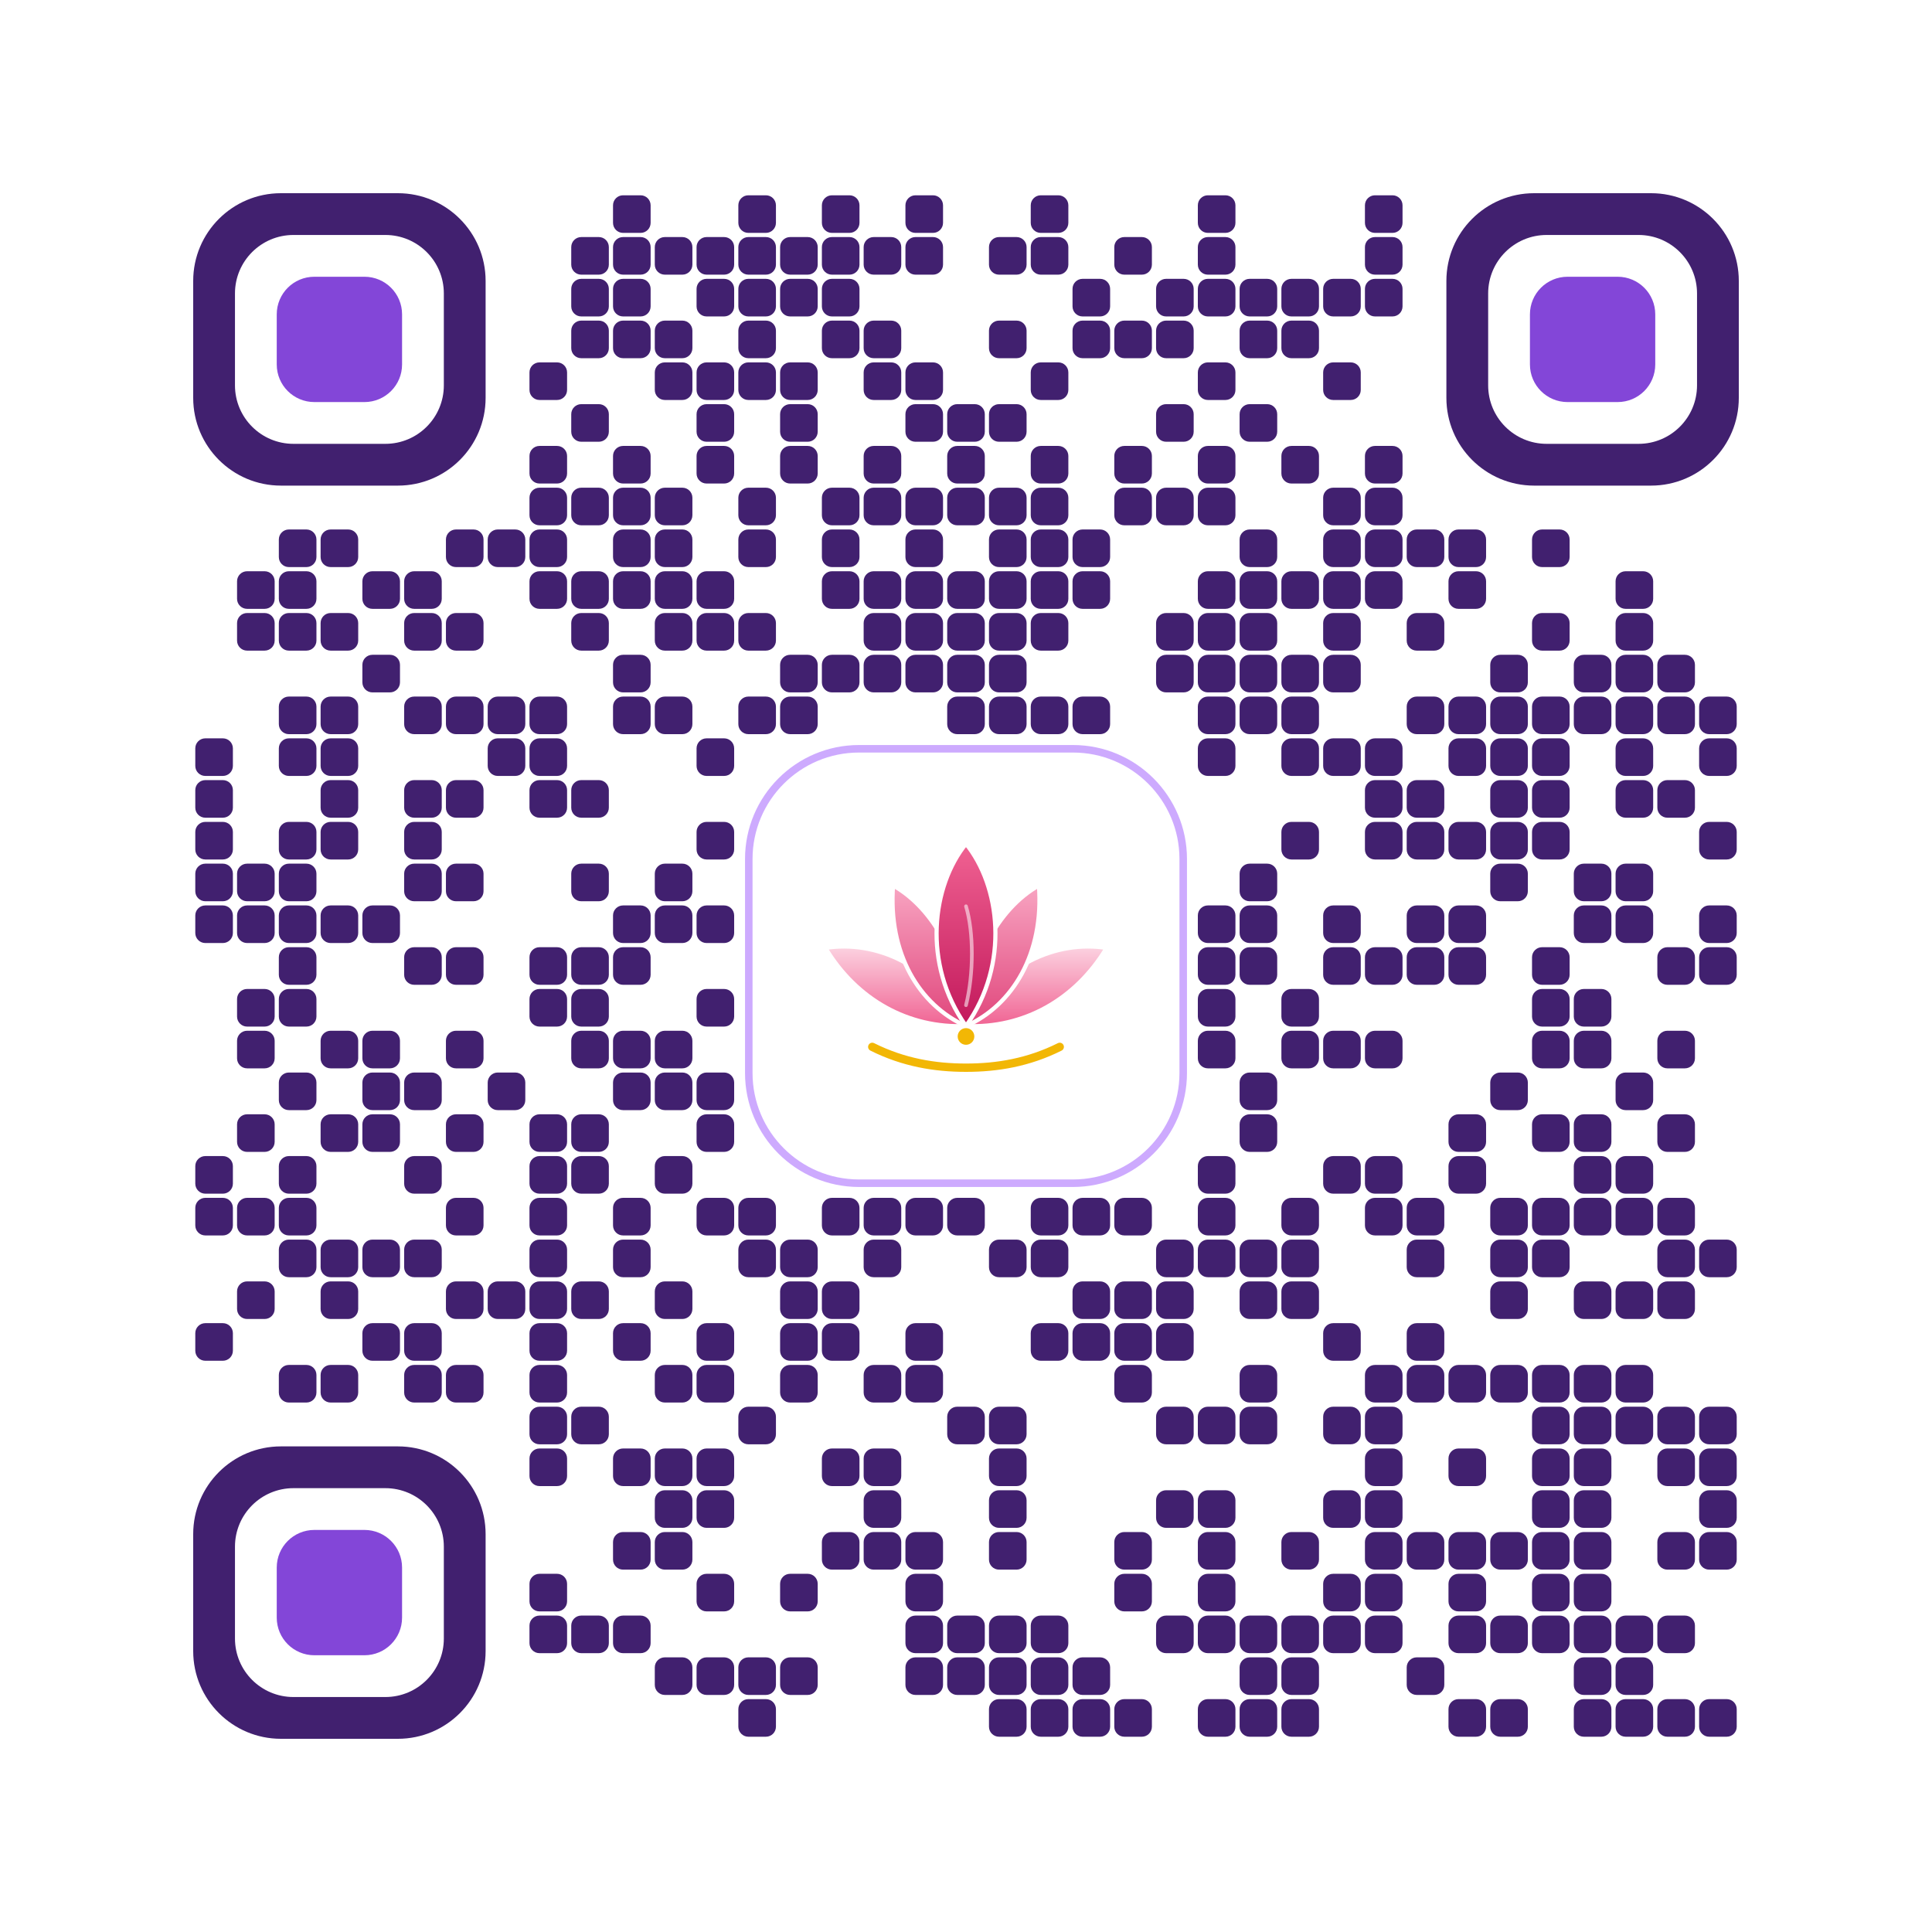
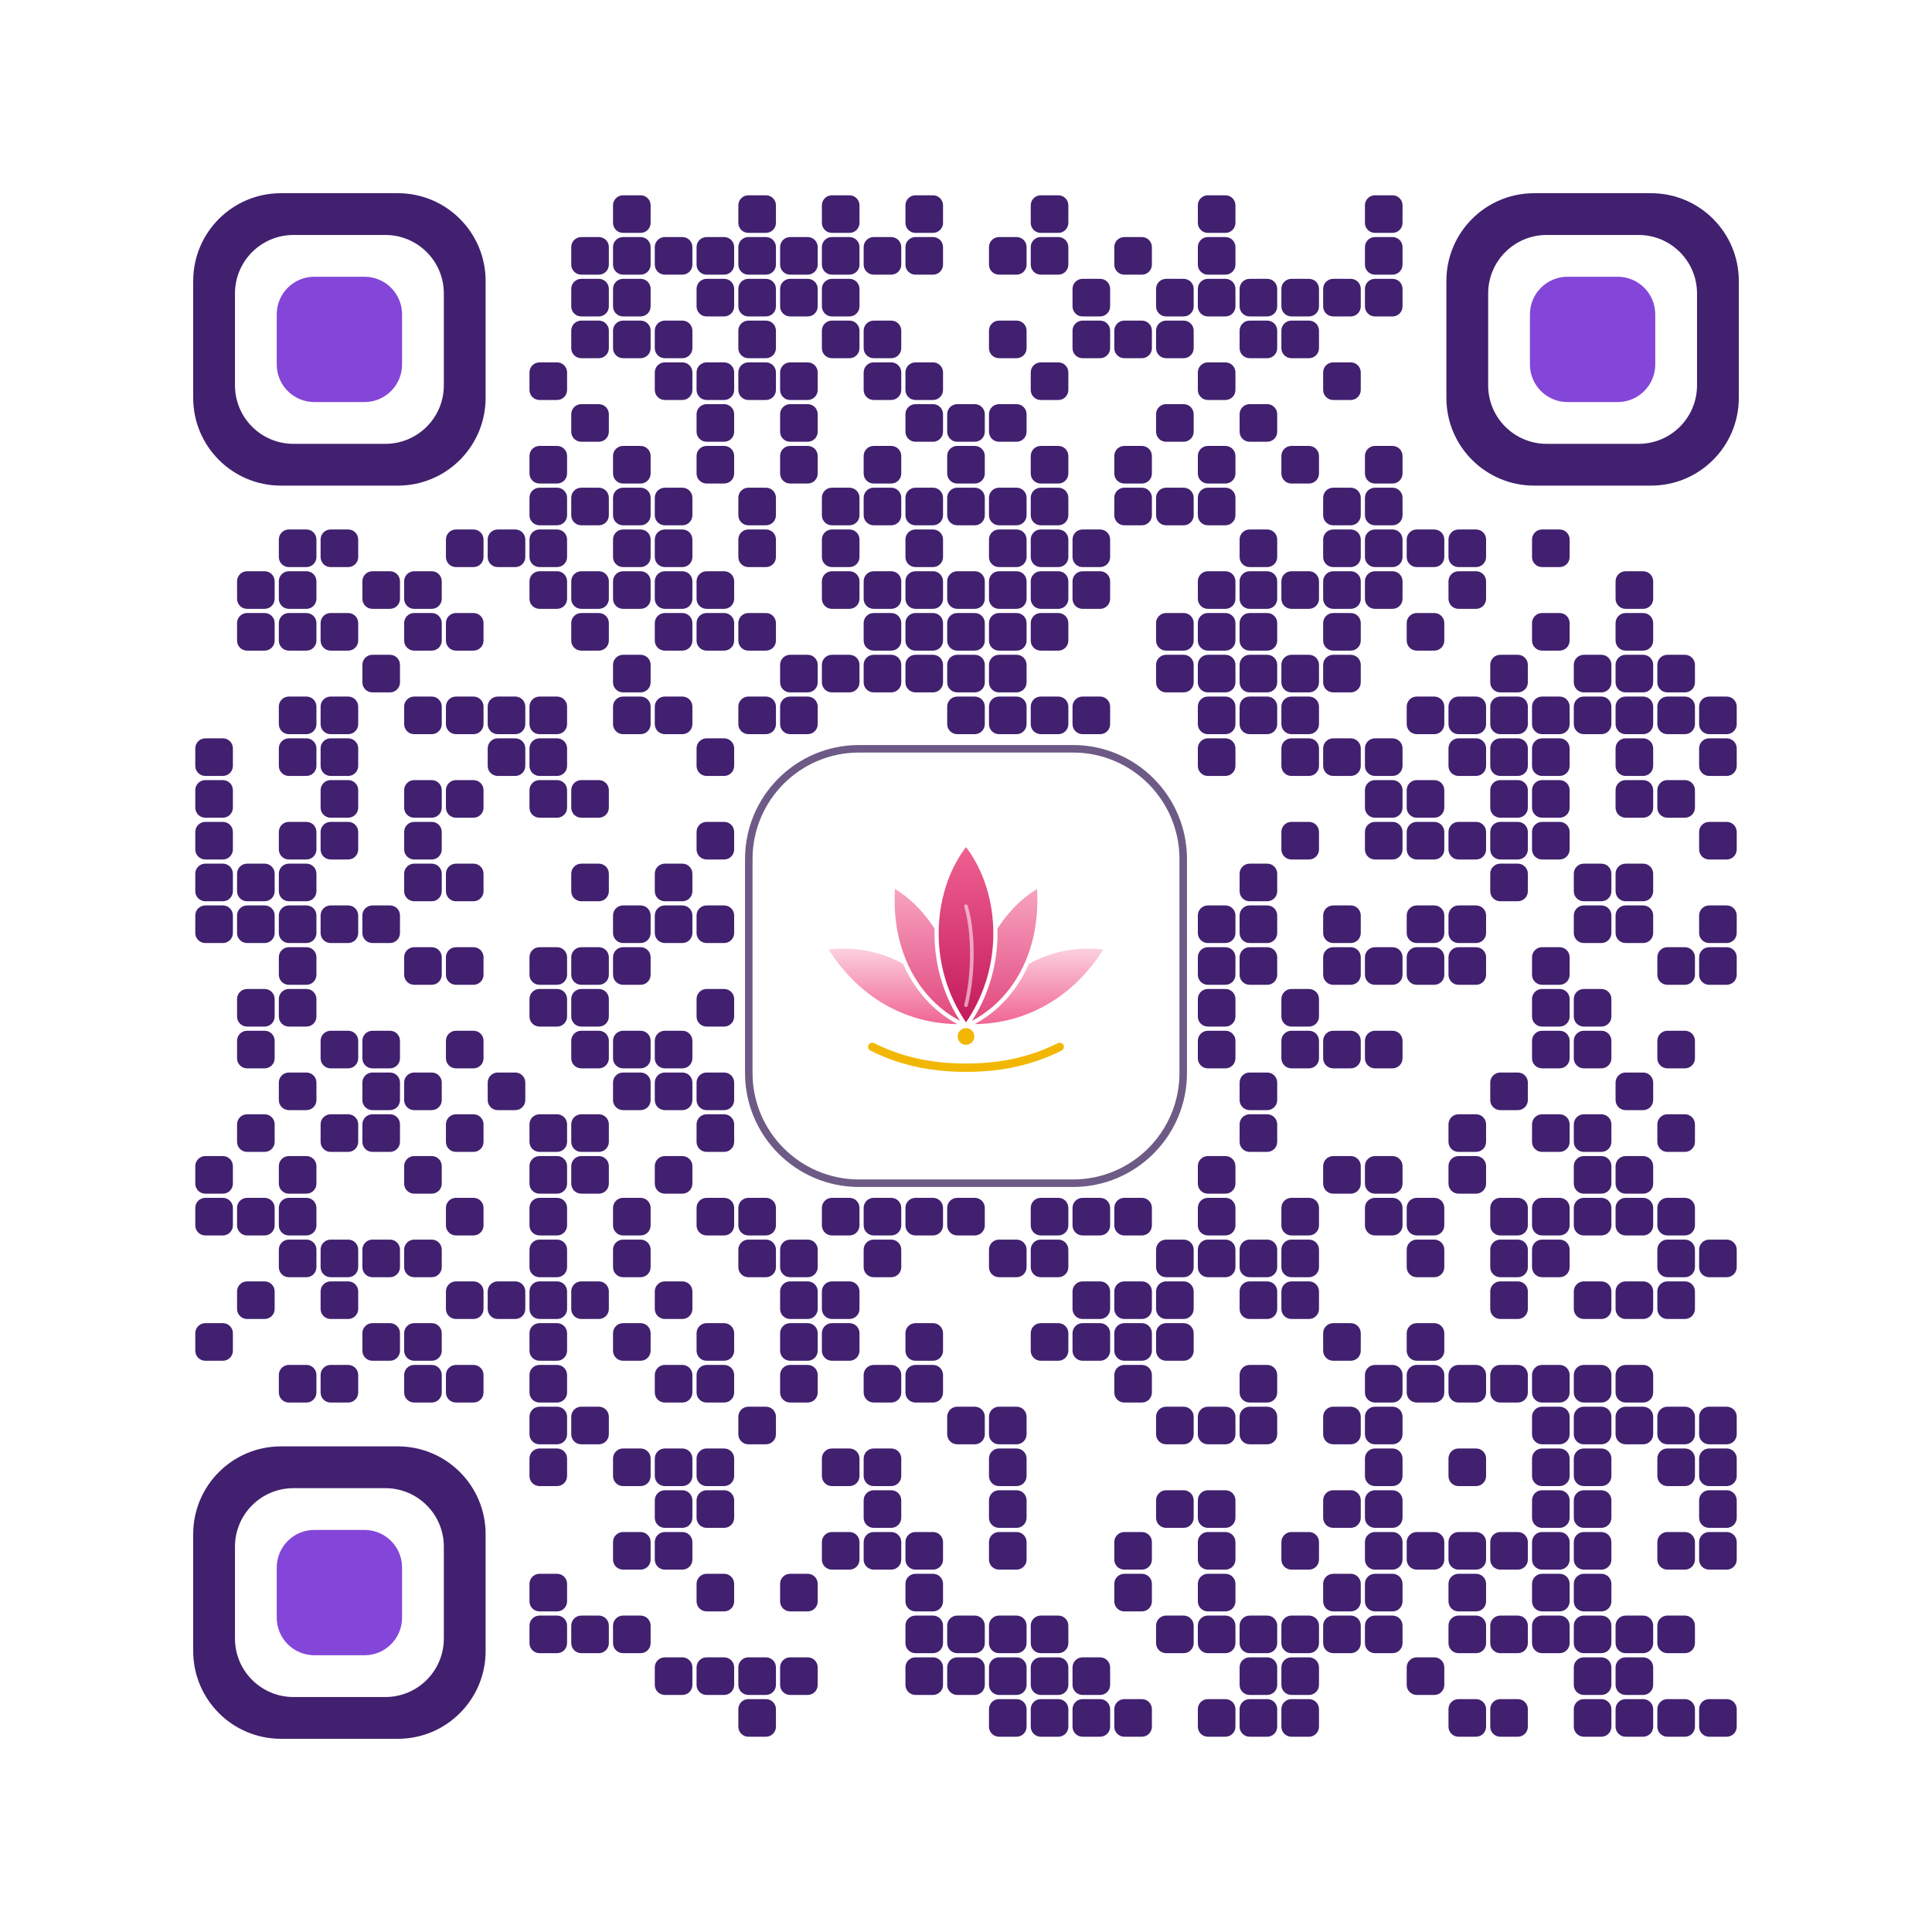
<svg xmlns="http://www.w3.org/2000/svg" viewBox="0 0 1600 1600" width="1600" height="1600">
  <rect width="1600" height="1600" fill="#fff" />
  <g fill="#41206F">
    <rect x="507.68" y="161.73" width="31.14" height="31.14" rx="8.30" />
    <rect x="611.46" y="161.73" width="31.14" height="31.14" rx="8.30" />
    <rect x="680.65" y="161.73" width="31.14" height="31.14" rx="8.30" />
    <rect x="749.84" y="161.73" width="31.14" height="31.14" rx="8.30" />
    <rect x="853.62" y="161.73" width="31.14" height="31.14" rx="8.30" />
    <rect x="992.00" y="161.73" width="31.14" height="31.14" rx="8.30" />
    <rect x="1130.38" y="161.73" width="31.14" height="31.14" rx="8.30" />
    <rect x="473.08" y="196.32" width="31.14" height="31.14" rx="8.30" />
    <rect x="507.68" y="196.32" width="31.14" height="31.14" rx="8.30" />
    <rect x="542.27" y="196.32" width="31.14" height="31.14" rx="8.30" />
    <rect x="576.86" y="196.32" width="31.14" height="31.14" rx="8.30" />
    <rect x="611.46" y="196.32" width="31.14" height="31.14" rx="8.30" />
    <rect x="646.05" y="196.32" width="31.14" height="31.14" rx="8.30" />
    <rect x="680.65" y="196.32" width="31.14" height="31.14" rx="8.30" />
    <rect x="715.24" y="196.32" width="31.14" height="31.14" rx="8.30" />
    <rect x="749.84" y="196.32" width="31.14" height="31.14" rx="8.30" />
    <rect x="819.03" y="196.32" width="31.14" height="31.14" rx="8.30" />
    <rect x="853.62" y="196.32" width="31.14" height="31.14" rx="8.30" />
    <rect x="922.81" y="196.32" width="31.14" height="31.14" rx="8.30" />
    <rect x="992.00" y="196.32" width="31.14" height="31.14" rx="8.30" />
    <rect x="1130.38" y="196.32" width="31.14" height="31.14" rx="8.30" />
    <rect x="473.08" y="230.92" width="31.14" height="31.14" rx="8.30" />
    <rect x="507.68" y="230.92" width="31.14" height="31.14" rx="8.30" />
    <rect x="576.86" y="230.92" width="31.14" height="31.14" rx="8.30" />
    <rect x="611.46" y="230.92" width="31.14" height="31.14" rx="8.30" />
    <rect x="646.05" y="230.92" width="31.14" height="31.14" rx="8.30" />
    <rect x="680.65" y="230.92" width="31.14" height="31.14" rx="8.30" />
    <rect x="888.22" y="230.92" width="31.14" height="31.14" rx="8.30" />
    <rect x="957.41" y="230.92" width="31.14" height="31.14" rx="8.30" />
    <rect x="992.00" y="230.92" width="31.14" height="31.14" rx="8.30" />
    <rect x="1026.59" y="230.92" width="31.14" height="31.14" rx="8.30" />
    <rect x="1061.19" y="230.92" width="31.14" height="31.14" rx="8.30" />
    <rect x="1095.78" y="230.92" width="31.14" height="31.14" rx="8.30" />
    <rect x="1130.38" y="230.92" width="31.14" height="31.14" rx="8.30" />
    <rect x="473.08" y="265.51" width="31.14" height="31.14" rx="8.30" />
    <rect x="507.68" y="265.51" width="31.14" height="31.14" rx="8.30" />
    <rect x="542.27" y="265.51" width="31.14" height="31.14" rx="8.30" />
    <rect x="611.46" y="265.51" width="31.14" height="31.14" rx="8.30" />
    <rect x="680.65" y="265.51" width="31.14" height="31.14" rx="8.30" />
    <rect x="715.24" y="265.51" width="31.14" height="31.14" rx="8.30" />
    <rect x="819.03" y="265.51" width="31.14" height="31.14" rx="8.30" />
    <rect x="888.22" y="265.51" width="31.14" height="31.14" rx="8.30" />
    <rect x="922.81" y="265.51" width="31.14" height="31.14" rx="8.30" />
    <rect x="957.41" y="265.51" width="31.14" height="31.14" rx="8.30" />
    <rect x="1026.59" y="265.51" width="31.14" height="31.14" rx="8.30" />
    <rect x="1061.19" y="265.51" width="31.14" height="31.14" rx="8.30" />
    <rect x="438.49" y="300.11" width="31.14" height="31.14" rx="8.30" />
    <rect x="542.27" y="300.11" width="31.14" height="31.14" rx="8.30" />
    <rect x="576.86" y="300.11" width="31.14" height="31.14" rx="8.30" />
    <rect x="611.46" y="300.11" width="31.14" height="31.14" rx="8.30" />
    <rect x="646.05" y="300.11" width="31.14" height="31.14" rx="8.30" />
    <rect x="715.24" y="300.11" width="31.14" height="31.14" rx="8.30" />
    <rect x="749.84" y="300.11" width="31.14" height="31.14" rx="8.30" />
    <rect x="853.62" y="300.11" width="31.14" height="31.14" rx="8.30" />
    <rect x="992.00" y="300.11" width="31.14" height="31.14" rx="8.30" />
    <rect x="1095.78" y="300.11" width="31.14" height="31.14" rx="8.30" />
    <rect x="473.08" y="334.70" width="31.14" height="31.14" rx="8.30" />
    <rect x="576.86" y="334.70" width="31.14" height="31.14" rx="8.30" />
    <rect x="646.05" y="334.70" width="31.14" height="31.14" rx="8.30" />
    <rect x="749.84" y="334.70" width="31.14" height="31.14" rx="8.30" />
    <rect x="784.43" y="334.70" width="31.14" height="31.14" rx="8.30" />
    <rect x="819.03" y="334.70" width="31.14" height="31.14" rx="8.30" />
    <rect x="957.41" y="334.70" width="31.14" height="31.14" rx="8.30" />
    <rect x="1026.59" y="334.70" width="31.14" height="31.14" rx="8.30" />
    <rect x="438.49" y="369.30" width="31.14" height="31.14" rx="8.30" />
    <rect x="507.68" y="369.30" width="31.14" height="31.14" rx="8.30" />
    <rect x="576.86" y="369.30" width="31.14" height="31.14" rx="8.30" />
    <rect x="646.05" y="369.30" width="31.14" height="31.14" rx="8.30" />
    <rect x="715.24" y="369.30" width="31.14" height="31.14" rx="8.30" />
    <rect x="784.43" y="369.30" width="31.14" height="31.14" rx="8.30" />
    <rect x="853.62" y="369.30" width="31.14" height="31.14" rx="8.30" />
    <rect x="922.81" y="369.30" width="31.14" height="31.14" rx="8.30" />
    <rect x="992.00" y="369.30" width="31.14" height="31.14" rx="8.30" />
    <rect x="1061.19" y="369.30" width="31.14" height="31.14" rx="8.30" />
    <rect x="1130.38" y="369.30" width="31.14" height="31.14" rx="8.30" />
    <rect x="438.49" y="403.89" width="31.14" height="31.14" rx="8.30" />
    <rect x="473.08" y="403.89" width="31.14" height="31.14" rx="8.30" />
    <rect x="507.68" y="403.89" width="31.14" height="31.14" rx="8.30" />
    <rect x="542.27" y="403.89" width="31.14" height="31.14" rx="8.30" />
    <rect x="611.46" y="403.89" width="31.14" height="31.14" rx="8.30" />
    <rect x="680.65" y="403.89" width="31.14" height="31.14" rx="8.30" />
    <rect x="715.24" y="403.89" width="31.14" height="31.14" rx="8.30" />
    <rect x="749.84" y="403.89" width="31.14" height="31.14" rx="8.30" />
    <rect x="784.43" y="403.89" width="31.14" height="31.14" rx="8.30" />
    <rect x="819.03" y="403.89" width="31.14" height="31.14" rx="8.30" />
    <rect x="853.62" y="403.89" width="31.14" height="31.14" rx="8.30" />
    <rect x="922.81" y="403.89" width="31.14" height="31.14" rx="8.30" />
    <rect x="957.41" y="403.89" width="31.14" height="31.14" rx="8.30" />
    <rect x="992.00" y="403.89" width="31.14" height="31.14" rx="8.30" />
    <rect x="1095.78" y="403.89" width="31.14" height="31.14" rx="8.30" />
    <rect x="1130.38" y="403.89" width="31.14" height="31.14" rx="8.30" />
    <rect x="230.92" y="438.49" width="31.14" height="31.14" rx="8.30" />
    <rect x="265.51" y="438.49" width="31.14" height="31.14" rx="8.30" />
    <rect x="369.30" y="438.49" width="31.14" height="31.14" rx="8.30" />
    <rect x="403.89" y="438.49" width="31.14" height="31.14" rx="8.30" />
    <rect x="438.49" y="438.49" width="31.14" height="31.14" rx="8.30" />
    <rect x="507.68" y="438.49" width="31.14" height="31.14" rx="8.30" />
    <rect x="542.27" y="438.49" width="31.14" height="31.14" rx="8.30" />
    <rect x="611.46" y="438.49" width="31.14" height="31.14" rx="8.30" />
    <rect x="680.65" y="438.49" width="31.14" height="31.14" rx="8.30" />
    <rect x="749.84" y="438.49" width="31.14" height="31.14" rx="8.30" />
    <rect x="819.03" y="438.49" width="31.14" height="31.14" rx="8.30" />
    <rect x="853.62" y="438.49" width="31.14" height="31.14" rx="8.30" />
    <rect x="888.22" y="438.49" width="31.14" height="31.14" rx="8.30" />
    <rect x="1026.59" y="438.49" width="31.14" height="31.14" rx="8.30" />
    <rect x="1095.78" y="438.49" width="31.14" height="31.14" rx="8.30" />
    <rect x="1130.38" y="438.49" width="31.14" height="31.14" rx="8.30" />
    <rect x="1164.97" y="438.49" width="31.14" height="31.14" rx="8.30" />
    <rect x="1199.57" y="438.49" width="31.14" height="31.14" rx="8.30" />
    <rect x="1268.76" y="438.49" width="31.14" height="31.14" rx="8.30" />
    <rect x="196.32" y="473.08" width="31.14" height="31.14" rx="8.30" />
    <rect x="230.92" y="473.08" width="31.14" height="31.14" rx="8.30" />
    <rect x="300.11" y="473.08" width="31.14" height="31.14" rx="8.30" />
    <rect x="334.70" y="473.08" width="31.14" height="31.14" rx="8.30" />
    <rect x="438.49" y="473.08" width="31.14" height="31.14" rx="8.30" />
    <rect x="473.08" y="473.08" width="31.14" height="31.14" rx="8.30" />
    <rect x="507.68" y="473.08" width="31.14" height="31.14" rx="8.30" />
    <rect x="542.27" y="473.08" width="31.14" height="31.14" rx="8.30" />
    <rect x="576.86" y="473.08" width="31.14" height="31.14" rx="8.30" />
    <rect x="680.65" y="473.08" width="31.14" height="31.14" rx="8.30" />
    <rect x="715.24" y="473.08" width="31.14" height="31.14" rx="8.30" />
    <rect x="749.84" y="473.08" width="31.14" height="31.14" rx="8.30" />
    <rect x="784.43" y="473.08" width="31.14" height="31.14" rx="8.30" />
    <rect x="819.03" y="473.08" width="31.14" height="31.14" rx="8.30" />
    <rect x="853.62" y="473.08" width="31.14" height="31.14" rx="8.30" />
    <rect x="888.22" y="473.08" width="31.14" height="31.14" rx="8.30" />
    <rect x="992.00" y="473.08" width="31.14" height="31.14" rx="8.30" />
    <rect x="1026.59" y="473.08" width="31.14" height="31.14" rx="8.30" />
    <rect x="1061.19" y="473.08" width="31.14" height="31.14" rx="8.30" />
    <rect x="1095.78" y="473.08" width="31.14" height="31.14" rx="8.30" />
    <rect x="1130.38" y="473.08" width="31.14" height="31.14" rx="8.30" />
    <rect x="1199.57" y="473.08" width="31.14" height="31.14" rx="8.30" />
    <rect x="1337.95" y="473.08" width="31.14" height="31.14" rx="8.30" />
    <rect x="196.32" y="507.68" width="31.14" height="31.14" rx="8.30" />
    <rect x="230.92" y="507.68" width="31.14" height="31.14" rx="8.30" />
    <rect x="265.51" y="507.68" width="31.14" height="31.14" rx="8.30" />
    <rect x="334.70" y="507.68" width="31.14" height="31.14" rx="8.30" />
    <rect x="369.30" y="507.68" width="31.14" height="31.14" rx="8.30" />
    <rect x="473.08" y="507.68" width="31.14" height="31.14" rx="8.30" />
    <rect x="542.27" y="507.68" width="31.14" height="31.14" rx="8.30" />
    <rect x="576.86" y="507.68" width="31.14" height="31.14" rx="8.30" />
    <rect x="611.46" y="507.68" width="31.14" height="31.14" rx="8.30" />
    <rect x="715.24" y="507.68" width="31.14" height="31.14" rx="8.30" />
    <rect x="749.84" y="507.68" width="31.14" height="31.14" rx="8.30" />
    <rect x="784.43" y="507.68" width="31.14" height="31.14" rx="8.30" />
    <rect x="819.03" y="507.68" width="31.14" height="31.14" rx="8.30" />
    <rect x="853.62" y="507.68" width="31.14" height="31.14" rx="8.30" />
    <rect x="957.41" y="507.68" width="31.14" height="31.14" rx="8.30" />
    <rect x="992.00" y="507.68" width="31.14" height="31.14" rx="8.30" />
    <rect x="1026.59" y="507.68" width="31.14" height="31.14" rx="8.30" />
    <rect x="1095.78" y="507.68" width="31.14" height="31.14" rx="8.30" />
    <rect x="1164.97" y="507.68" width="31.14" height="31.14" rx="8.30" />
    <rect x="1268.76" y="507.68" width="31.14" height="31.14" rx="8.30" />
    <rect x="1337.95" y="507.68" width="31.14" height="31.14" rx="8.30" />
    <rect x="300.11" y="542.27" width="31.14" height="31.14" rx="8.30" />
    <rect x="507.68" y="542.27" width="31.14" height="31.14" rx="8.30" />
    <rect x="646.05" y="542.27" width="31.14" height="31.14" rx="8.30" />
    <rect x="680.65" y="542.27" width="31.14" height="31.14" rx="8.30" />
    <rect x="715.24" y="542.27" width="31.14" height="31.14" rx="8.30" />
    <rect x="749.84" y="542.27" width="31.14" height="31.14" rx="8.30" />
    <rect x="784.43" y="542.27" width="31.14" height="31.14" rx="8.30" />
    <rect x="819.03" y="542.27" width="31.14" height="31.14" rx="8.30" />
    <rect x="957.41" y="542.27" width="31.14" height="31.14" rx="8.30" />
    <rect x="992.00" y="542.27" width="31.14" height="31.14" rx="8.30" />
    <rect x="1026.59" y="542.27" width="31.14" height="31.14" rx="8.30" />
    <rect x="1061.19" y="542.27" width="31.14" height="31.14" rx="8.30" />
    <rect x="1095.78" y="542.27" width="31.14" height="31.14" rx="8.30" />
    <rect x="1234.16" y="542.27" width="31.14" height="31.14" rx="8.30" />
    <rect x="1303.35" y="542.27" width="31.14" height="31.14" rx="8.30" />
    <rect x="1337.95" y="542.27" width="31.14" height="31.14" rx="8.30" />
    <rect x="1372.54" y="542.27" width="31.14" height="31.14" rx="8.30" />
    <rect x="230.92" y="576.86" width="31.14" height="31.14" rx="8.30" />
    <rect x="265.51" y="576.86" width="31.14" height="31.14" rx="8.30" />
    <rect x="334.70" y="576.86" width="31.14" height="31.14" rx="8.30" />
    <rect x="369.30" y="576.86" width="31.14" height="31.14" rx="8.30" />
    <rect x="403.89" y="576.86" width="31.14" height="31.14" rx="8.30" />
    <rect x="438.49" y="576.86" width="31.14" height="31.14" rx="8.30" />
    <rect x="507.68" y="576.86" width="31.14" height="31.14" rx="8.30" />
    <rect x="542.27" y="576.86" width="31.14" height="31.14" rx="8.30" />
    <rect x="611.46" y="576.86" width="31.14" height="31.14" rx="8.30" />
    <rect x="646.05" y="576.86" width="31.14" height="31.14" rx="8.30" />
    <rect x="784.43" y="576.86" width="31.14" height="31.14" rx="8.30" />
    <rect x="819.03" y="576.86" width="31.14" height="31.14" rx="8.30" />
    <rect x="853.62" y="576.86" width="31.14" height="31.14" rx="8.30" />
    <rect x="888.22" y="576.86" width="31.14" height="31.14" rx="8.30" />
    <rect x="992.00" y="576.86" width="31.14" height="31.14" rx="8.30" />
    <rect x="1026.59" y="576.86" width="31.14" height="31.14" rx="8.30" />
    <rect x="1061.19" y="576.86" width="31.14" height="31.14" rx="8.30" />
    <rect x="1164.97" y="576.86" width="31.14" height="31.14" rx="8.30" />
    <rect x="1199.57" y="576.86" width="31.14" height="31.14" rx="8.30" />
    <rect x="1234.16" y="576.86" width="31.14" height="31.14" rx="8.30" />
    <rect x="1268.76" y="576.86" width="31.14" height="31.14" rx="8.30" />
    <rect x="1303.35" y="576.86" width="31.14" height="31.14" rx="8.30" />
    <rect x="1337.95" y="576.86" width="31.14" height="31.14" rx="8.30" />
    <rect x="1372.54" y="576.86" width="31.14" height="31.14" rx="8.30" />
    <rect x="1407.14" y="576.86" width="31.14" height="31.14" rx="8.30" />
    <rect x="161.73" y="611.46" width="31.14" height="31.14" rx="8.30" />
    <rect x="230.92" y="611.46" width="31.14" height="31.14" rx="8.30" />
    <rect x="265.51" y="611.46" width="31.14" height="31.14" rx="8.30" />
    <rect x="403.89" y="611.46" width="31.14" height="31.14" rx="8.30" />
    <rect x="438.49" y="611.46" width="31.14" height="31.14" rx="8.30" />
    <rect x="576.86" y="611.46" width="31.14" height="31.14" rx="8.30" />
    <rect x="992.00" y="611.46" width="31.14" height="31.14" rx="8.30" />
    <rect x="1061.19" y="611.46" width="31.14" height="31.14" rx="8.30" />
    <rect x="1095.78" y="611.46" width="31.14" height="31.14" rx="8.30" />
    <rect x="1130.38" y="611.46" width="31.14" height="31.14" rx="8.30" />
    <rect x="1199.57" y="611.46" width="31.14" height="31.14" rx="8.30" />
    <rect x="1234.16" y="611.46" width="31.14" height="31.14" rx="8.30" />
    <rect x="1268.76" y="611.46" width="31.14" height="31.14" rx="8.30" />
    <rect x="1337.95" y="611.46" width="31.14" height="31.14" rx="8.30" />
    <rect x="1407.14" y="611.46" width="31.14" height="31.14" rx="8.30" />
    <rect x="161.73" y="646.05" width="31.14" height="31.14" rx="8.30" />
    <rect x="265.51" y="646.05" width="31.14" height="31.14" rx="8.30" />
    <rect x="334.70" y="646.05" width="31.14" height="31.14" rx="8.30" />
    <rect x="369.30" y="646.05" width="31.14" height="31.14" rx="8.30" />
    <rect x="438.49" y="646.05" width="31.14" height="31.14" rx="8.30" />
    <rect x="473.08" y="646.05" width="31.14" height="31.14" rx="8.30" />
    <rect x="1130.38" y="646.05" width="31.14" height="31.14" rx="8.30" />
    <rect x="1164.97" y="646.05" width="31.14" height="31.14" rx="8.30" />
    <rect x="1234.16" y="646.05" width="31.14" height="31.14" rx="8.30" />
    <rect x="1268.76" y="646.05" width="31.14" height="31.14" rx="8.30" />
    <rect x="1337.95" y="646.05" width="31.14" height="31.14" rx="8.30" />
    <rect x="1372.54" y="646.05" width="31.14" height="31.14" rx="8.30" />
    <rect x="161.73" y="680.65" width="31.14" height="31.14" rx="8.30" />
    <rect x="230.92" y="680.65" width="31.14" height="31.14" rx="8.30" />
    <rect x="265.51" y="680.65" width="31.14" height="31.14" rx="8.30" />
    <rect x="334.70" y="680.65" width="31.14" height="31.14" rx="8.30" />
    <rect x="576.86" y="680.65" width="31.14" height="31.14" rx="8.30" />
    <rect x="1061.19" y="680.65" width="31.14" height="31.14" rx="8.30" />
    <rect x="1130.38" y="680.65" width="31.14" height="31.14" rx="8.30" />
    <rect x="1164.97" y="680.65" width="31.14" height="31.14" rx="8.30" />
    <rect x="1199.57" y="680.65" width="31.14" height="31.14" rx="8.30" />
    <rect x="1234.16" y="680.65" width="31.14" height="31.14" rx="8.30" />
    <rect x="1268.76" y="680.65" width="31.14" height="31.14" rx="8.30" />
    <rect x="1407.14" y="680.65" width="31.14" height="31.14" rx="8.30" />
    <rect x="161.73" y="715.24" width="31.14" height="31.14" rx="8.30" />
    <rect x="196.32" y="715.24" width="31.14" height="31.14" rx="8.30" />
    <rect x="230.92" y="715.24" width="31.14" height="31.14" rx="8.30" />
    <rect x="334.70" y="715.24" width="31.14" height="31.14" rx="8.30" />
    <rect x="369.30" y="715.24" width="31.14" height="31.14" rx="8.30" />
    <rect x="473.08" y="715.24" width="31.14" height="31.14" rx="8.30" />
    <rect x="542.27" y="715.24" width="31.14" height="31.14" rx="8.30" />
    <rect x="1026.59" y="715.24" width="31.14" height="31.14" rx="8.30" />
    <rect x="1234.16" y="715.24" width="31.14" height="31.14" rx="8.30" />
    <rect x="1303.35" y="715.24" width="31.14" height="31.14" rx="8.30" />
    <rect x="1337.95" y="715.24" width="31.14" height="31.14" rx="8.30" />
    <rect x="161.73" y="749.84" width="31.14" height="31.14" rx="8.30" />
    <rect x="196.32" y="749.84" width="31.14" height="31.14" rx="8.30" />
    <rect x="230.92" y="749.84" width="31.14" height="31.14" rx="8.30" />
    <rect x="265.51" y="749.84" width="31.14" height="31.14" rx="8.30" />
    <rect x="300.11" y="749.84" width="31.14" height="31.14" rx="8.30" />
    <rect x="507.68" y="749.84" width="31.14" height="31.14" rx="8.30" />
    <rect x="542.27" y="749.84" width="31.14" height="31.14" rx="8.30" />
    <rect x="576.86" y="749.84" width="31.14" height="31.14" rx="8.30" />
    <rect x="992.00" y="749.84" width="31.14" height="31.14" rx="8.30" />
    <rect x="1026.59" y="749.84" width="31.14" height="31.14" rx="8.30" />
    <rect x="1095.78" y="749.84" width="31.14" height="31.14" rx="8.30" />
    <rect x="1164.97" y="749.84" width="31.14" height="31.14" rx="8.30" />
    <rect x="1199.57" y="749.84" width="31.14" height="31.14" rx="8.30" />
    <rect x="1303.35" y="749.84" width="31.14" height="31.14" rx="8.30" />
    <rect x="1337.95" y="749.84" width="31.14" height="31.14" rx="8.30" />
    <rect x="1407.14" y="749.84" width="31.14" height="31.14" rx="8.30" />
    <rect x="230.92" y="784.43" width="31.14" height="31.14" rx="8.30" />
    <rect x="334.70" y="784.43" width="31.14" height="31.14" rx="8.30" />
    <rect x="369.30" y="784.43" width="31.14" height="31.14" rx="8.30" />
    <rect x="438.49" y="784.43" width="31.14" height="31.14" rx="8.30" />
    <rect x="473.08" y="784.43" width="31.14" height="31.14" rx="8.30" />
    <rect x="507.68" y="784.43" width="31.14" height="31.14" rx="8.30" />
    <rect x="992.00" y="784.43" width="31.14" height="31.14" rx="8.30" />
    <rect x="1026.59" y="784.43" width="31.14" height="31.14" rx="8.30" />
    <rect x="1095.78" y="784.43" width="31.14" height="31.14" rx="8.30" />
    <rect x="1130.38" y="784.43" width="31.14" height="31.14" rx="8.30" />
    <rect x="1164.97" y="784.43" width="31.14" height="31.14" rx="8.30" />
    <rect x="1199.57" y="784.43" width="31.14" height="31.14" rx="8.30" />
    <rect x="1268.76" y="784.43" width="31.14" height="31.14" rx="8.30" />
    <rect x="1372.54" y="784.43" width="31.14" height="31.14" rx="8.30" />
    <rect x="1407.14" y="784.43" width="31.14" height="31.14" rx="8.30" />
    <rect x="196.32" y="819.03" width="31.14" height="31.14" rx="8.30" />
    <rect x="230.92" y="819.03" width="31.14" height="31.14" rx="8.30" />
    <rect x="438.49" y="819.03" width="31.14" height="31.14" rx="8.30" />
    <rect x="473.08" y="819.03" width="31.14" height="31.14" rx="8.30" />
    <rect x="576.86" y="819.03" width="31.14" height="31.14" rx="8.30" />
    <rect x="992.00" y="819.03" width="31.14" height="31.14" rx="8.30" />
    <rect x="1061.19" y="819.03" width="31.14" height="31.14" rx="8.30" />
    <rect x="1268.76" y="819.03" width="31.14" height="31.14" rx="8.30" />
    <rect x="1303.35" y="819.03" width="31.14" height="31.14" rx="8.30" />
    <rect x="196.32" y="853.62" width="31.14" height="31.14" rx="8.30" />
    <rect x="265.51" y="853.62" width="31.14" height="31.14" rx="8.30" />
    <rect x="300.11" y="853.62" width="31.14" height="31.14" rx="8.30" />
    <rect x="369.30" y="853.62" width="31.14" height="31.14" rx="8.30" />
    <rect x="473.08" y="853.62" width="31.14" height="31.14" rx="8.30" />
    <rect x="507.68" y="853.62" width="31.14" height="31.14" rx="8.30" />
    <rect x="542.27" y="853.62" width="31.14" height="31.14" rx="8.30" />
    <rect x="992.00" y="853.62" width="31.14" height="31.14" rx="8.30" />
    <rect x="1061.19" y="853.62" width="31.14" height="31.14" rx="8.30" />
    <rect x="1095.78" y="853.62" width="31.14" height="31.14" rx="8.30" />
    <rect x="1130.38" y="853.62" width="31.14" height="31.14" rx="8.30" />
    <rect x="1268.76" y="853.62" width="31.14" height="31.14" rx="8.30" />
    <rect x="1303.35" y="853.62" width="31.14" height="31.14" rx="8.30" />
    <rect x="1372.54" y="853.62" width="31.14" height="31.14" rx="8.30" />
    <rect x="230.92" y="888.22" width="31.14" height="31.14" rx="8.30" />
    <rect x="300.11" y="888.22" width="31.14" height="31.14" rx="8.30" />
    <rect x="334.70" y="888.22" width="31.14" height="31.14" rx="8.30" />
    <rect x="403.89" y="888.22" width="31.14" height="31.14" rx="8.30" />
    <rect x="507.68" y="888.22" width="31.14" height="31.14" rx="8.30" />
    <rect x="542.27" y="888.22" width="31.14" height="31.14" rx="8.30" />
    <rect x="576.86" y="888.22" width="31.14" height="31.14" rx="8.30" />
    <rect x="1026.59" y="888.22" width="31.14" height="31.14" rx="8.30" />
    <rect x="1234.16" y="888.22" width="31.14" height="31.14" rx="8.30" />
    <rect x="1337.95" y="888.22" width="31.14" height="31.14" rx="8.30" />
    <rect x="196.32" y="922.81" width="31.14" height="31.14" rx="8.30" />
    <rect x="265.51" y="922.81" width="31.14" height="31.14" rx="8.30" />
    <rect x="300.11" y="922.81" width="31.14" height="31.14" rx="8.30" />
    <rect x="369.30" y="922.81" width="31.14" height="31.14" rx="8.30" />
    <rect x="438.49" y="922.81" width="31.14" height="31.14" rx="8.30" />
    <rect x="473.08" y="922.81" width="31.14" height="31.14" rx="8.30" />
    <rect x="576.86" y="922.81" width="31.14" height="31.14" rx="8.30" />
    <rect x="1026.59" y="922.81" width="31.14" height="31.14" rx="8.30" />
    <rect x="1199.57" y="922.81" width="31.14" height="31.14" rx="8.30" />
    <rect x="1268.76" y="922.81" width="31.14" height="31.14" rx="8.30" />
    <rect x="1303.35" y="922.81" width="31.14" height="31.14" rx="8.30" />
    <rect x="1372.54" y="922.81" width="31.14" height="31.14" rx="8.30" />
    <rect x="161.73" y="957.41" width="31.14" height="31.14" rx="8.30" />
    <rect x="230.92" y="957.41" width="31.14" height="31.14" rx="8.30" />
    <rect x="334.70" y="957.41" width="31.14" height="31.14" rx="8.30" />
    <rect x="438.49" y="957.41" width="31.14" height="31.14" rx="8.30" />
    <rect x="473.08" y="957.41" width="31.14" height="31.14" rx="8.30" />
    <rect x="542.27" y="957.41" width="31.14" height="31.14" rx="8.30" />
    <rect x="992.00" y="957.41" width="31.14" height="31.14" rx="8.30" />
    <rect x="1095.78" y="957.41" width="31.14" height="31.14" rx="8.30" />
    <rect x="1130.38" y="957.41" width="31.14" height="31.14" rx="8.30" />
    <rect x="1199.57" y="957.41" width="31.14" height="31.14" rx="8.30" />
    <rect x="1303.35" y="957.41" width="31.14" height="31.14" rx="8.30" />
    <rect x="1337.95" y="957.41" width="31.14" height="31.14" rx="8.30" />
    <rect x="161.73" y="992.00" width="31.14" height="31.14" rx="8.30" />
    <rect x="196.32" y="992.00" width="31.14" height="31.14" rx="8.30" />
    <rect x="230.92" y="992.00" width="31.14" height="31.14" rx="8.30" />
    <rect x="369.30" y="992.00" width="31.14" height="31.14" rx="8.30" />
    <rect x="438.49" y="992.00" width="31.14" height="31.14" rx="8.30" />
    <rect x="507.68" y="992.00" width="31.14" height="31.14" rx="8.30" />
    <rect x="576.86" y="992.00" width="31.14" height="31.14" rx="8.30" />
    <rect x="611.46" y="992.00" width="31.14" height="31.14" rx="8.30" />
    <rect x="680.65" y="992.00" width="31.14" height="31.14" rx="8.30" />
    <rect x="715.24" y="992.00" width="31.14" height="31.14" rx="8.30" />
    <rect x="749.84" y="992.00" width="31.14" height="31.14" rx="8.30" />
    <rect x="784.43" y="992.00" width="31.14" height="31.14" rx="8.30" />
    <rect x="853.62" y="992.00" width="31.14" height="31.14" rx="8.30" />
    <rect x="888.22" y="992.00" width="31.14" height="31.14" rx="8.30" />
    <rect x="922.81" y="992.00" width="31.14" height="31.14" rx="8.30" />
    <rect x="992.00" y="992.00" width="31.14" height="31.14" rx="8.30" />
    <rect x="1061.19" y="992.00" width="31.14" height="31.14" rx="8.30" />
    <rect x="1130.38" y="992.00" width="31.14" height="31.14" rx="8.30" />
    <rect x="1164.97" y="992.00" width="31.14" height="31.14" rx="8.30" />
    <rect x="1234.16" y="992.00" width="31.14" height="31.14" rx="8.30" />
    <rect x="1268.76" y="992.00" width="31.14" height="31.14" rx="8.30" />
    <rect x="1303.35" y="992.00" width="31.14" height="31.14" rx="8.30" />
    <rect x="1337.95" y="992.00" width="31.14" height="31.14" rx="8.30" />
    <rect x="1372.54" y="992.00" width="31.14" height="31.14" rx="8.30" />
    <rect x="230.92" y="1026.59" width="31.14" height="31.14" rx="8.30" />
    <rect x="265.51" y="1026.59" width="31.14" height="31.14" rx="8.30" />
    <rect x="300.11" y="1026.59" width="31.14" height="31.14" rx="8.30" />
    <rect x="334.70" y="1026.59" width="31.14" height="31.14" rx="8.30" />
    <rect x="438.49" y="1026.59" width="31.14" height="31.14" rx="8.30" />
    <rect x="507.68" y="1026.59" width="31.14" height="31.14" rx="8.30" />
    <rect x="611.46" y="1026.59" width="31.14" height="31.14" rx="8.30" />
    <rect x="646.05" y="1026.59" width="31.14" height="31.14" rx="8.30" />
    <rect x="715.24" y="1026.59" width="31.14" height="31.14" rx="8.30" />
    <rect x="819.03" y="1026.59" width="31.14" height="31.14" rx="8.30" />
    <rect x="853.62" y="1026.59" width="31.14" height="31.14" rx="8.30" />
    <rect x="957.41" y="1026.59" width="31.14" height="31.14" rx="8.30" />
    <rect x="992.00" y="1026.59" width="31.14" height="31.14" rx="8.30" />
    <rect x="1026.59" y="1026.59" width="31.14" height="31.14" rx="8.30" />
    <rect x="1061.19" y="1026.59" width="31.14" height="31.14" rx="8.30" />
    <rect x="1164.97" y="1026.59" width="31.14" height="31.14" rx="8.30" />
    <rect x="1234.16" y="1026.59" width="31.14" height="31.14" rx="8.30" />
    <rect x="1268.76" y="1026.59" width="31.14" height="31.14" rx="8.30" />
    <rect x="1372.54" y="1026.59" width="31.14" height="31.14" rx="8.30" />
    <rect x="1407.14" y="1026.59" width="31.14" height="31.14" rx="8.30" />
    <rect x="196.32" y="1061.19" width="31.14" height="31.14" rx="8.30" />
    <rect x="265.51" y="1061.19" width="31.14" height="31.14" rx="8.30" />
    <rect x="369.30" y="1061.19" width="31.14" height="31.14" rx="8.30" />
    <rect x="403.89" y="1061.19" width="31.14" height="31.14" rx="8.30" />
    <rect x="438.49" y="1061.19" width="31.14" height="31.14" rx="8.30" />
    <rect x="473.08" y="1061.19" width="31.14" height="31.14" rx="8.30" />
    <rect x="542.27" y="1061.19" width="31.14" height="31.14" rx="8.30" />
    <rect x="646.05" y="1061.19" width="31.14" height="31.14" rx="8.30" />
    <rect x="680.65" y="1061.19" width="31.14" height="31.14" rx="8.30" />
    <rect x="888.22" y="1061.19" width="31.14" height="31.14" rx="8.30" />
    <rect x="922.81" y="1061.19" width="31.14" height="31.14" rx="8.30" />
    <rect x="957.41" y="1061.19" width="31.14" height="31.14" rx="8.30" />
    <rect x="1026.59" y="1061.19" width="31.14" height="31.14" rx="8.30" />
    <rect x="1061.19" y="1061.19" width="31.14" height="31.14" rx="8.30" />
    <rect x="1234.16" y="1061.19" width="31.14" height="31.14" rx="8.30" />
    <rect x="1303.35" y="1061.19" width="31.14" height="31.14" rx="8.30" />
    <rect x="1337.95" y="1061.19" width="31.14" height="31.14" rx="8.30" />
    <rect x="1372.54" y="1061.19" width="31.14" height="31.14" rx="8.30" />
    <rect x="161.73" y="1095.78" width="31.14" height="31.14" rx="8.30" />
    <rect x="300.11" y="1095.78" width="31.14" height="31.14" rx="8.30" />
    <rect x="334.70" y="1095.78" width="31.14" height="31.14" rx="8.30" />
    <rect x="438.49" y="1095.78" width="31.14" height="31.14" rx="8.30" />
    <rect x="507.68" y="1095.78" width="31.14" height="31.14" rx="8.30" />
    <rect x="576.86" y="1095.78" width="31.14" height="31.14" rx="8.30" />
    <rect x="646.05" y="1095.78" width="31.14" height="31.14" rx="8.30" />
    <rect x="680.65" y="1095.78" width="31.14" height="31.14" rx="8.30" />
    <rect x="749.84" y="1095.78" width="31.14" height="31.14" rx="8.30" />
    <rect x="853.62" y="1095.78" width="31.14" height="31.14" rx="8.30" />
    <rect x="888.22" y="1095.78" width="31.14" height="31.14" rx="8.30" />
    <rect x="922.81" y="1095.78" width="31.14" height="31.14" rx="8.30" />
    <rect x="957.41" y="1095.78" width="31.14" height="31.14" rx="8.30" />
    <rect x="1095.78" y="1095.78" width="31.14" height="31.14" rx="8.30" />
    <rect x="1164.97" y="1095.78" width="31.14" height="31.14" rx="8.30" />
    <rect x="230.92" y="1130.38" width="31.14" height="31.14" rx="8.30" />
    <rect x="265.51" y="1130.38" width="31.14" height="31.14" rx="8.30" />
    <rect x="334.70" y="1130.38" width="31.14" height="31.14" rx="8.30" />
    <rect x="369.30" y="1130.38" width="31.14" height="31.14" rx="8.30" />
    <rect x="438.49" y="1130.38" width="31.14" height="31.14" rx="8.30" />
    <rect x="542.27" y="1130.38" width="31.14" height="31.14" rx="8.30" />
    <rect x="576.86" y="1130.38" width="31.14" height="31.14" rx="8.30" />
    <rect x="646.05" y="1130.38" width="31.14" height="31.14" rx="8.30" />
    <rect x="715.24" y="1130.38" width="31.14" height="31.14" rx="8.30" />
    <rect x="749.84" y="1130.38" width="31.14" height="31.14" rx="8.30" />
    <rect x="922.81" y="1130.38" width="31.14" height="31.14" rx="8.30" />
    <rect x="1026.59" y="1130.38" width="31.14" height="31.14" rx="8.30" />
    <rect x="1130.38" y="1130.38" width="31.14" height="31.14" rx="8.30" />
    <rect x="1164.97" y="1130.38" width="31.14" height="31.14" rx="8.30" />
    <rect x="1199.57" y="1130.38" width="31.14" height="31.14" rx="8.30" />
    <rect x="1234.16" y="1130.38" width="31.14" height="31.14" rx="8.30" />
    <rect x="1268.76" y="1130.38" width="31.14" height="31.14" rx="8.30" />
    <rect x="1303.35" y="1130.38" width="31.14" height="31.14" rx="8.30" />
    <rect x="1337.95" y="1130.38" width="31.14" height="31.14" rx="8.30" />
    <rect x="438.49" y="1164.97" width="31.14" height="31.14" rx="8.30" />
    <rect x="473.08" y="1164.97" width="31.14" height="31.14" rx="8.30" />
    <rect x="611.46" y="1164.97" width="31.14" height="31.14" rx="8.30" />
    <rect x="784.43" y="1164.97" width="31.14" height="31.14" rx="8.30" />
    <rect x="819.03" y="1164.97" width="31.14" height="31.14" rx="8.30" />
    <rect x="957.41" y="1164.97" width="31.14" height="31.14" rx="8.30" />
    <rect x="992.00" y="1164.97" width="31.14" height="31.14" rx="8.30" />
    <rect x="1026.59" y="1164.97" width="31.14" height="31.14" rx="8.30" />
    <rect x="1095.78" y="1164.97" width="31.14" height="31.14" rx="8.30" />
    <rect x="1130.38" y="1164.97" width="31.14" height="31.14" rx="8.30" />
    <rect x="1268.76" y="1164.97" width="31.14" height="31.14" rx="8.30" />
    <rect x="1303.35" y="1164.97" width="31.14" height="31.14" rx="8.30" />
    <rect x="1337.95" y="1164.97" width="31.14" height="31.14" rx="8.30" />
    <rect x="1372.54" y="1164.97" width="31.14" height="31.14" rx="8.30" />
    <rect x="1407.14" y="1164.97" width="31.14" height="31.14" rx="8.30" />
    <rect x="438.49" y="1199.57" width="31.14" height="31.14" rx="8.30" />
    <rect x="507.68" y="1199.57" width="31.14" height="31.14" rx="8.30" />
    <rect x="542.27" y="1199.57" width="31.14" height="31.14" rx="8.30" />
    <rect x="576.86" y="1199.57" width="31.14" height="31.14" rx="8.30" />
    <rect x="680.65" y="1199.57" width="31.14" height="31.14" rx="8.30" />
    <rect x="715.24" y="1199.57" width="31.14" height="31.14" rx="8.30" />
    <rect x="819.03" y="1199.57" width="31.14" height="31.14" rx="8.30" />
    <rect x="1130.38" y="1199.57" width="31.14" height="31.14" rx="8.30" />
    <rect x="1199.57" y="1199.57" width="31.14" height="31.14" rx="8.30" />
    <rect x="1268.76" y="1199.57" width="31.14" height="31.14" rx="8.30" />
    <rect x="1303.35" y="1199.57" width="31.14" height="31.14" rx="8.30" />
    <rect x="1372.54" y="1199.57" width="31.14" height="31.14" rx="8.30" />
    <rect x="1407.14" y="1199.57" width="31.14" height="31.14" rx="8.30" />
    <rect x="542.27" y="1234.16" width="31.14" height="31.14" rx="8.30" />
    <rect x="576.86" y="1234.16" width="31.14" height="31.14" rx="8.30" />
    <rect x="715.24" y="1234.16" width="31.14" height="31.14" rx="8.30" />
    <rect x="819.03" y="1234.16" width="31.14" height="31.14" rx="8.30" />
    <rect x="957.41" y="1234.16" width="31.14" height="31.14" rx="8.30" />
    <rect x="992.00" y="1234.16" width="31.14" height="31.14" rx="8.30" />
    <rect x="1095.78" y="1234.16" width="31.14" height="31.14" rx="8.30" />
    <rect x="1130.38" y="1234.16" width="31.14" height="31.14" rx="8.30" />
    <rect x="1268.76" y="1234.16" width="31.14" height="31.14" rx="8.30" />
    <rect x="1303.35" y="1234.16" width="31.14" height="31.14" rx="8.30" />
    <rect x="1407.14" y="1234.16" width="31.14" height="31.14" rx="8.30" />
    <rect x="507.68" y="1268.76" width="31.14" height="31.14" rx="8.30" />
    <rect x="542.27" y="1268.76" width="31.14" height="31.14" rx="8.30" />
    <rect x="680.65" y="1268.76" width="31.14" height="31.14" rx="8.30" />
    <rect x="715.24" y="1268.76" width="31.14" height="31.14" rx="8.30" />
    <rect x="749.84" y="1268.76" width="31.14" height="31.14" rx="8.30" />
    <rect x="819.03" y="1268.76" width="31.14" height="31.14" rx="8.30" />
    <rect x="922.81" y="1268.76" width="31.14" height="31.14" rx="8.30" />
    <rect x="992.00" y="1268.76" width="31.14" height="31.14" rx="8.30" />
    <rect x="1061.19" y="1268.76" width="31.14" height="31.14" rx="8.30" />
    <rect x="1130.38" y="1268.76" width="31.14" height="31.14" rx="8.30" />
    <rect x="1164.97" y="1268.76" width="31.14" height="31.14" rx="8.30" />
    <rect x="1199.57" y="1268.76" width="31.14" height="31.14" rx="8.30" />
    <rect x="1234.16" y="1268.76" width="31.14" height="31.14" rx="8.30" />
    <rect x="1268.76" y="1268.76" width="31.14" height="31.14" rx="8.30" />
    <rect x="1303.35" y="1268.76" width="31.14" height="31.14" rx="8.30" />
    <rect x="1372.54" y="1268.76" width="31.14" height="31.14" rx="8.30" />
    <rect x="1407.14" y="1268.76" width="31.14" height="31.14" rx="8.30" />
    <rect x="438.49" y="1303.35" width="31.14" height="31.14" rx="8.30" />
    <rect x="576.86" y="1303.35" width="31.14" height="31.14" rx="8.30" />
    <rect x="646.05" y="1303.35" width="31.14" height="31.14" rx="8.30" />
    <rect x="749.84" y="1303.35" width="31.14" height="31.14" rx="8.30" />
    <rect x="922.81" y="1303.35" width="31.14" height="31.14" rx="8.30" />
    <rect x="992.00" y="1303.35" width="31.14" height="31.14" rx="8.30" />
    <rect x="1095.78" y="1303.35" width="31.14" height="31.14" rx="8.30" />
    <rect x="1130.38" y="1303.35" width="31.14" height="31.14" rx="8.30" />
    <rect x="1199.57" y="1303.35" width="31.14" height="31.14" rx="8.30" />
    <rect x="1268.76" y="1303.35" width="31.14" height="31.14" rx="8.30" />
    <rect x="1303.35" y="1303.35" width="31.14" height="31.14" rx="8.30" />
    <rect x="438.49" y="1337.95" width="31.14" height="31.14" rx="8.30" />
    <rect x="473.08" y="1337.95" width="31.14" height="31.14" rx="8.30" />
    <rect x="507.68" y="1337.95" width="31.14" height="31.14" rx="8.30" />
    <rect x="749.84" y="1337.95" width="31.14" height="31.14" rx="8.30" />
    <rect x="784.43" y="1337.95" width="31.14" height="31.14" rx="8.30" />
    <rect x="819.03" y="1337.95" width="31.14" height="31.14" rx="8.30" />
    <rect x="853.62" y="1337.95" width="31.14" height="31.14" rx="8.30" />
    <rect x="957.41" y="1337.95" width="31.14" height="31.14" rx="8.30" />
    <rect x="992.00" y="1337.95" width="31.14" height="31.14" rx="8.30" />
    <rect x="1026.59" y="1337.95" width="31.14" height="31.14" rx="8.30" />
    <rect x="1061.19" y="1337.95" width="31.14" height="31.14" rx="8.30" />
    <rect x="1095.78" y="1337.95" width="31.14" height="31.14" rx="8.30" />
    <rect x="1130.38" y="1337.95" width="31.14" height="31.14" rx="8.30" />
    <rect x="1199.57" y="1337.95" width="31.14" height="31.14" rx="8.30" />
    <rect x="1234.16" y="1337.95" width="31.14" height="31.14" rx="8.30" />
    <rect x="1268.76" y="1337.95" width="31.14" height="31.14" rx="8.30" />
    <rect x="1303.35" y="1337.95" width="31.14" height="31.14" rx="8.30" />
    <rect x="1337.95" y="1337.95" width="31.14" height="31.14" rx="8.30" />
    <rect x="1372.54" y="1337.95" width="31.14" height="31.14" rx="8.30" />
    <rect x="542.27" y="1372.54" width="31.14" height="31.14" rx="8.30" />
    <rect x="576.86" y="1372.54" width="31.14" height="31.14" rx="8.30" />
    <rect x="611.46" y="1372.54" width="31.14" height="31.14" rx="8.30" />
    <rect x="646.05" y="1372.54" width="31.14" height="31.14" rx="8.30" />
    <rect x="749.84" y="1372.54" width="31.14" height="31.14" rx="8.30" />
    <rect x="784.43" y="1372.54" width="31.14" height="31.14" rx="8.30" />
    <rect x="819.03" y="1372.54" width="31.14" height="31.14" rx="8.30" />
    <rect x="853.62" y="1372.54" width="31.14" height="31.14" rx="8.30" />
    <rect x="888.22" y="1372.54" width="31.14" height="31.14" rx="8.30" />
    <rect x="1026.59" y="1372.54" width="31.14" height="31.14" rx="8.30" />
    <rect x="1061.19" y="1372.54" width="31.14" height="31.14" rx="8.30" />
    <rect x="1164.97" y="1372.54" width="31.14" height="31.14" rx="8.30" />
    <rect x="1303.35" y="1372.54" width="31.14" height="31.14" rx="8.30" />
    <rect x="1337.95" y="1372.54" width="31.14" height="31.14" rx="8.30" />
    <rect x="611.46" y="1407.14" width="31.14" height="31.14" rx="8.30" />
    <rect x="819.03" y="1407.14" width="31.14" height="31.14" rx="8.30" />
    <rect x="853.62" y="1407.14" width="31.14" height="31.14" rx="8.30" />
    <rect x="888.22" y="1407.14" width="31.14" height="31.14" rx="8.30" />
    <rect x="922.81" y="1407.14" width="31.14" height="31.14" rx="8.30" />
    <rect x="992.00" y="1407.14" width="31.14" height="31.14" rx="8.30" />
    <rect x="1026.59" y="1407.14" width="31.14" height="31.14" rx="8.30" />
    <rect x="1061.19" y="1407.14" width="31.14" height="31.14" rx="8.30" />
    <rect x="1199.57" y="1407.14" width="31.14" height="31.14" rx="8.30" />
    <rect x="1234.16" y="1407.14" width="31.14" height="31.14" rx="8.30" />
    <rect x="1303.35" y="1407.14" width="31.14" height="31.14" rx="8.30" />
    <rect x="1337.95" y="1407.14" width="31.14" height="31.14" rx="8.30" />
    <rect x="1372.54" y="1407.14" width="31.14" height="31.14" rx="8.30" />
    <rect x="1407.14" y="1407.14" width="31.14" height="31.14" rx="8.30" />
  </g>
  <rect x="160" y="160" width="242.162" height="242.162" rx="72.649" fill="#41206F" />
  <rect x="194.595" y="194.595" width="172.973" height="172.973" rx="48.432" fill="#fff" />
  <rect x="229.189" y="229.189" width="103.784" height="103.784" rx="31.135" fill="#8346D8" />
  <rect x="1197.838" y="160" width="242.162" height="242.162" rx="72.649" fill="#41206F" />
  <rect x="1232.432" y="194.595" width="172.973" height="172.973" rx="48.432" fill="#fff" />
  <rect x="1267.027" y="229.189" width="103.784" height="103.784" rx="31.135" fill="#8346D8" />
  <rect x="160" y="1197.838" width="242.162" height="242.162" rx="72.649" fill="#41206F" />
  <rect x="194.595" y="1232.432" width="172.973" height="172.973" rx="48.432" fill="#fff" />
  <rect x="229.189" y="1267.027" width="103.784" height="103.784" rx="31.135" fill="#8346D8" />
-   <rect x="620.108" y="620.108" width="359.784" height="359.784" rx="91.33" fill="#fff" stroke="#CDAAFE" stroke-width="6.227" />
+   <rect x="620.108" y="620.108" width="359.784" height="359.784" rx="91.33" fill="#fff" stroke="#6E5A86" stroke-width="6.227" />
  <svg x="670.616" y="685.838" width="258.768" height="207.014" viewBox="0 0 120 96">
    <defs>
      <linearGradient id="lpc" x1="0" y1="0" x2="0" y2="1">
        <stop offset="0" stop-color="#F06292" />
        <stop offset="1" stop-color="#C2185B" />
      </linearGradient>
      <linearGradient id="lpi" x1="0" y1="0" x2="0" y2="1">
        <stop offset="0" stop-color="#F8A5C2" />
        <stop offset="1" stop-color="#E0457B" />
      </linearGradient>
      <linearGradient id="lpo" x1="0" y1="0" x2="0" y2="1">
        <stop offset="0" stop-color="#FCD3E1" />
        <stop offset="1" stop-color="#F06292" />
      </linearGradient>
    </defs>
    <g stroke="#fff" stroke-width="1.6" stroke-linejoin="round">
      <path fill="url(#lpo)" d="M60 76C38 77 18 66 6 46c19-3 41 6 54 30Z" />
      <path fill="url(#lpo)" d="M60 76c22 1 42-10 54-30-19-3-41 6-54 30Z" />
      <path fill="url(#lpi)" d="M60 76C42 68 30 48 32 22c16 9 27 30 28 54Z" />
      <path fill="url(#lpi)" d="M60 76c18-8 30-28 28-54-16 9-27 30-28 54Z" />
      <path fill="url(#lpc)" d="M60 6c13 16 17 46 0 70C43 52 47 22 60 6Z" />
    </g>
    <path d="M60 30c3 10 3 26 0 38" fill="none" stroke="#fff" stroke-opacity=".55" stroke-width="1.4" stroke-linecap="round" />
    <path d="M24 84c12 6 24 8 36 8s24-2 36-8" fill="none" stroke="#F2B705" stroke-width="3.2" stroke-linecap="round" />
    <circle cx="60" cy="80" r="3.2" fill="#F2B705" />
  </svg>
</svg>
